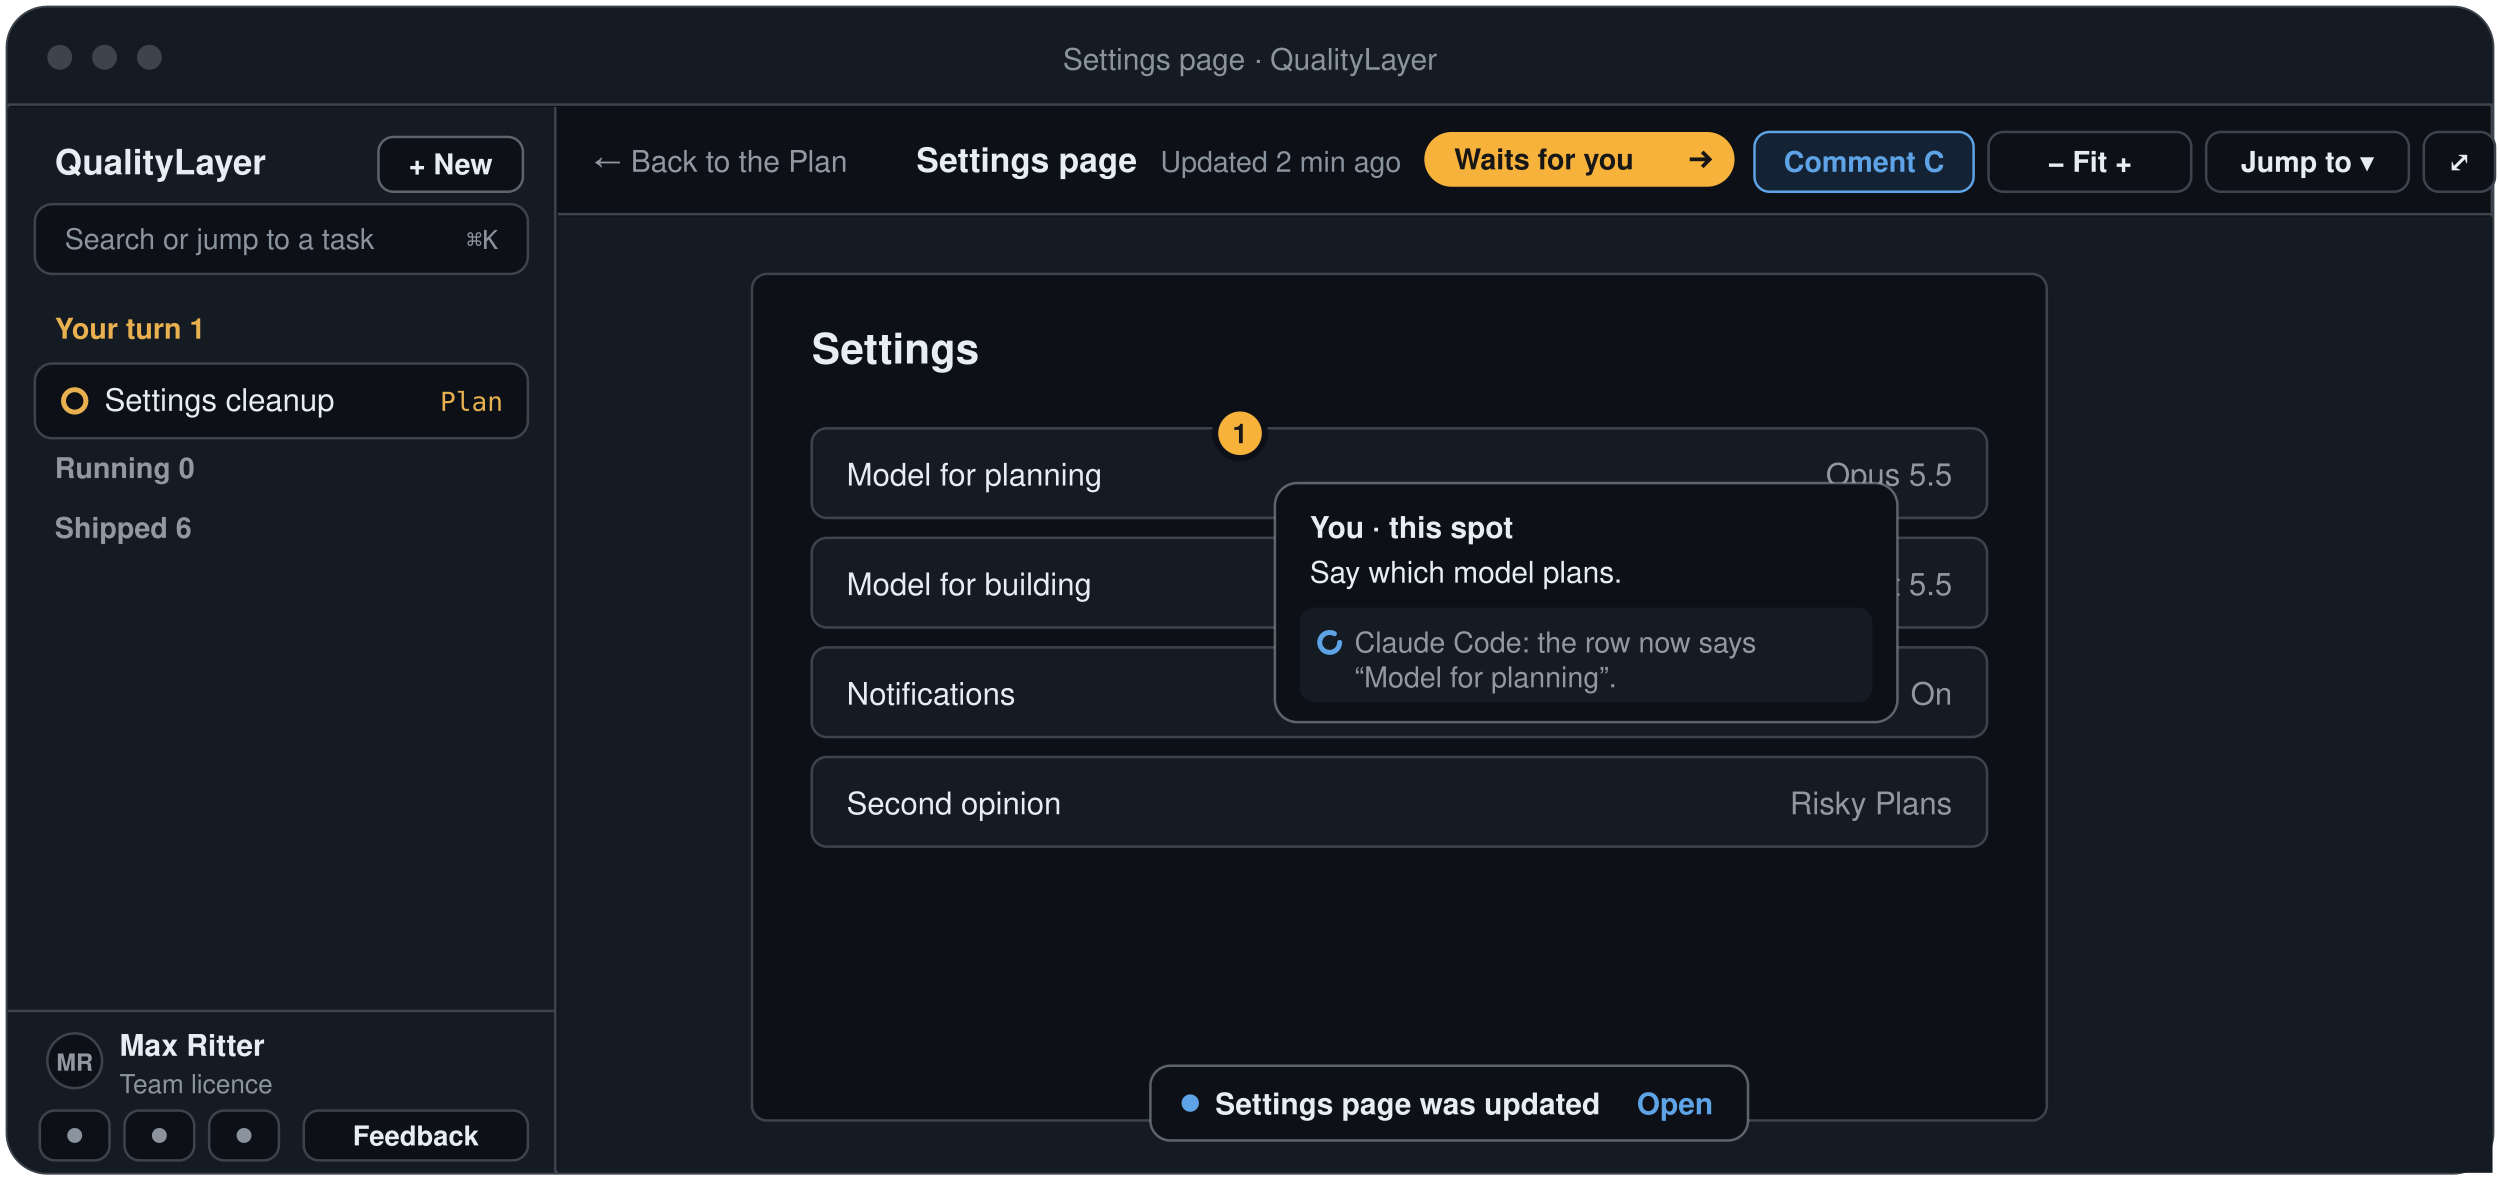
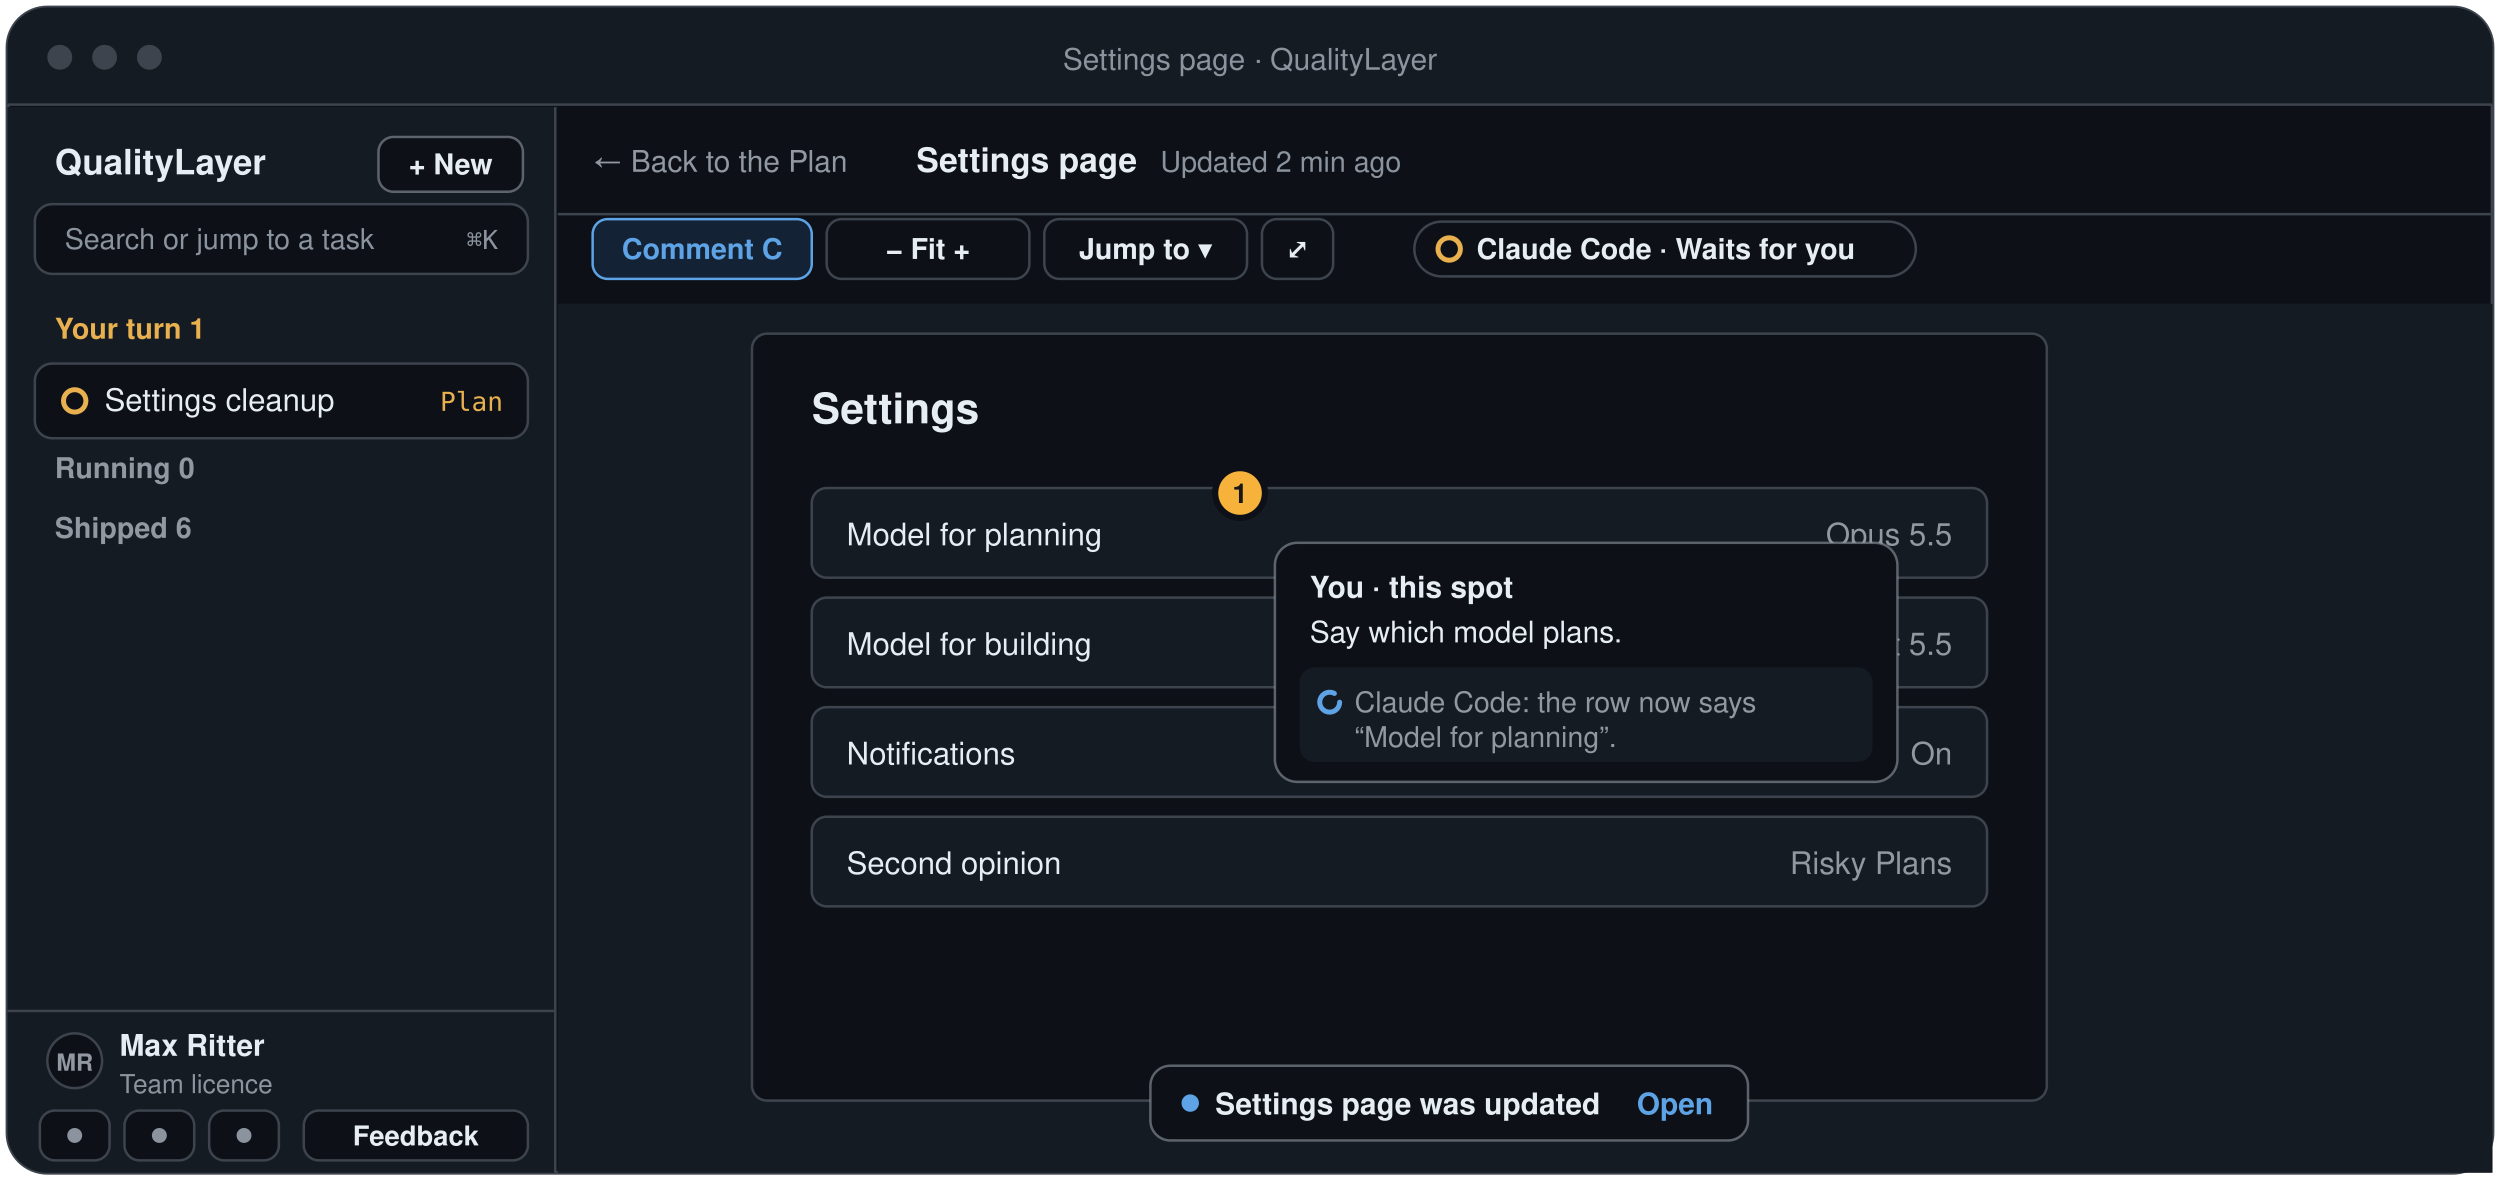
- <svg xmlns="http://www.w3.org/2000/svg" style="background:#0d1117" width="1004" height="474" viewBox="-2 -2 1004 474" role="img" aria-label="A design open full size: one thin bar with Back to the Plan, its name, when it was updated, the status pill, Comment, zoom, Jump to and full screen; a comment pinned to a spot with the agent’s answer; and a quiet notice when the page was updated">
+ <svg xmlns="http://www.w3.org/2000/svg" style="background:#0d1117" width="1004" height="474" viewBox="-2 -2 1004 474" role="img" aria-label="A design in the viewer: Back to the Plan, its name and update time, named agent status, Comment, zoom, Jump to and full screen. A pinned comment keeps the agent’s answer beside the spot; a quiet notice reports an update">
  <rect x="1" y="1" width="998" height="468" rx="16" fill="#0d1117" stroke="#3d444d" stroke-width="1.5" />
  <path d="M1 17 a16 16 0 0 1 16 -16 H983 a16 16 0 0 1 16 16 V40 H1 Z" fill="#151b23" />
  <line x1="1" y1="40" x2="999" y2="40" stroke="#3d444d" />
  <circle cx="22" cy="21" r="5" fill="#3d444d" />
  <circle cx="40" cy="21" r="5" fill="#3d444d" />
  <circle cx="58" cy="21" r="5" fill="#3d444d" />
  <text x="500.0" y="26" font-family="-apple-system, BlinkMacSystemFont, 'Segoe UI', 'Helvetica Neue', Helvetica, Arial, sans-serif" font-size="12" font-weight="500" fill="#8b949e" text-anchor="middle">Settings page · QualityLayer</text>
  <path d="M1 41 H221 V469 H17 a16 16 0 0 1 -16 -16 Z" fill="#151b23" />
  <line x1="221" y1="41" x2="221" y2="469" stroke="#3d444d" />
  <text x="20" y="68" font-family="-apple-system, BlinkMacSystemFont, 'Segoe UI', 'Helvetica Neue', Helvetica, Arial, sans-serif" font-size="14" font-weight="700" fill="#e6edf3" text-anchor="start">QualityLayer</text>
  <rect x="150" y="53" width="58" height="22" rx="6" fill="#0d1117" stroke="#9198a1" stroke-opacity="0.6" />
  <text x="179" y="68" font-family="-apple-system, BlinkMacSystemFont, 'Segoe UI', 'Helvetica Neue', Helvetica, Arial, sans-serif" font-size="11.5" font-weight="600" fill="#e6edf3" text-anchor="middle">+ New</text>
  <rect x="12" y="80" width="198" height="28" rx="7" fill="#0d1117" stroke="#3d444d" />
  <text x="24" y="98" font-family="-apple-system, BlinkMacSystemFont, 'Segoe UI', 'Helvetica Neue', Helvetica, Arial, sans-serif" font-size="11.5" font-weight="400" fill="#8b949e" text-anchor="start">Search or jump to a task</text>
  <text x="198" y="98" font-family="ui-monospace, SFMono-Regular, Menlo, Consolas, monospace" font-size="10.5" font-weight="500" fill="#8b949e" text-anchor="end">⌘K</text>
  <text x="20" y="134" font-family="-apple-system, BlinkMacSystemFont, 'Segoe UI', 'Helvetica Neue', Helvetica, Arial, sans-serif" font-size="11.5" font-weight="650" fill="#e8b04f" text-anchor="start">Your turn  1</text>
  <rect x="12" y="144" width="198" height="30" rx="7" fill="#0d1117" stroke="#3d444d" />
  <circle cx="28" cy="159" r="4.5" fill="none" stroke="#e8b04f" stroke-width="2" />
  <text x="40" y="163" font-family="-apple-system, BlinkMacSystemFont, 'Segoe UI', 'Helvetica Neue', Helvetica, Arial, sans-serif" font-size="12.5" font-weight="500" fill="#e6edf3" text-anchor="start">Settings cleanup</text>
  <text x="200" y="163" font-family="ui-monospace, SFMono-Regular, Menlo, Consolas, monospace" font-size="10.5" font-weight="500" fill="#e8b04f" text-anchor="end">Plan</text>
  <text x="20" y="190" font-family="-apple-system, BlinkMacSystemFont, 'Segoe UI', 'Helvetica Neue', Helvetica, Arial, sans-serif" font-size="11.5" font-weight="650" fill="#9198a1" text-anchor="start">Running  0</text>
  <text x="20" y="214" font-family="-apple-system, BlinkMacSystemFont, 'Segoe UI', 'Helvetica Neue', Helvetica, Arial, sans-serif" font-size="11.5" font-weight="650" fill="#9198a1" text-anchor="start">Shipped  6</text>
  <line x1="1" y1="404" x2="221" y2="404" stroke="#3d444d" />
  <circle cx="28" cy="424" r="11" fill="#0d1117" stroke="#3d444d" />
  <text x="28" y="428" font-family="-apple-system, BlinkMacSystemFont, 'Segoe UI', 'Helvetica Neue', Helvetica, Arial, sans-serif" font-size="9.5" font-weight="650" fill="#9198a1" text-anchor="middle">MR</text>
  <text x="46" y="422" font-family="-apple-system, BlinkMacSystemFont, 'Segoe UI', 'Helvetica Neue', Helvetica, Arial, sans-serif" font-size="12" font-weight="600" fill="#e6edf3" text-anchor="start">Max Ritter</text>
  <text x="46" y="437" font-family="-apple-system, BlinkMacSystemFont, 'Segoe UI', 'Helvetica Neue', Helvetica, Arial, sans-serif" font-size="10.5" font-weight="400" fill="#8b949e" text-anchor="start">Team licence</text>
  <rect x="14" y="444" width="28" height="20" rx="6" fill="#0d1117" stroke="#3d444d" />
  <circle cx="28" cy="454" r="3" fill="#8b949e" />
  <rect x="48" y="444" width="28" height="20" rx="6" fill="#0d1117" stroke="#3d444d" />
  <circle cx="62" cy="454" r="3" fill="#8b949e" />
  <rect x="82" y="444" width="28" height="20" rx="6" fill="#0d1117" stroke="#3d444d" />
  <circle cx="96" cy="454" r="3" fill="#8b949e" />
  <rect x="120" y="444" width="90" height="20" rx="6" fill="#0d1117" stroke="#3d444d" />
  <text x="165" y="458" font-family="-apple-system, BlinkMacSystemFont, 'Segoe UI', 'Helvetica Neue', Helvetica, Arial, sans-serif" font-size="11" font-weight="600" fill="#e6edf3" text-anchor="middle">Feedback</text>
  <line x1="222" y1="84" x2="999" y2="84" stroke="#3d444d" />
  <text x="236" y="67" font-family="-apple-system, BlinkMacSystemFont, 'Segoe UI', 'Helvetica Neue', Helvetica, Arial, sans-serif" font-size="12" font-weight="500" fill="#9198a1" text-anchor="start">← Back to the Plan</text>
  <text x="366" y="67" font-family="-apple-system, BlinkMacSystemFont, 'Segoe UI', 'Helvetica Neue', Helvetica, Arial, sans-serif" font-size="13.5" font-weight="650" fill="#e6edf3" text-anchor="start">Settings page</text>
  <text x="464" y="67" font-family="-apple-system, BlinkMacSystemFont, 'Segoe UI', 'Helvetica Neue', Helvetica, Arial, sans-serif" font-size="11.5" font-weight="400" fill="#8b949e" text-anchor="start">Updated 2 min ago</text>
-   <rect x="570" y="51" width="124.6" height="22" rx="11" fill="#f7b23b" />
-   <text x="582" y="66" font-family="-apple-system, BlinkMacSystemFont, 'Segoe UI', 'Helvetica Neue', Helvetica, Arial, sans-serif" font-size="11.5" font-weight="650" fill="#171717" text-anchor="start">Waits for you</text>
-   <path d="M676.6 62 h8 m-3 -3 l3 3 l-3 3" fill="none" stroke="#171717" stroke-width="1.5" />
-   <rect x="702.6" y="51" width="88.0" height="24" rx="6" fill="#132235" stroke="#5da3e5" />
-   <text x="746.6" y="67" font-family="-apple-system, BlinkMacSystemFont, 'Segoe UI', 'Helvetica Neue', Helvetica, Arial, sans-serif" font-size="11.5" font-weight="600" fill="#5da3e5" text-anchor="middle">Comment  C</text>
-   <rect x="796.6" y="51" width="81.4" height="24" rx="6" fill="#0d1117" stroke="#3d444d" />
-   <text x="837.3" y="67" font-family="-apple-system, BlinkMacSystemFont, 'Segoe UI', 'Helvetica Neue', Helvetica, Arial, sans-serif" font-size="11.5" font-weight="600" fill="#e6edf3" text-anchor="middle">−  Fit  +</text>
-   <rect x="884.0" y="51" width="81.4" height="24" rx="6" fill="#0d1117" stroke="#3d444d" />
-   <text x="924.7" y="67" font-family="-apple-system, BlinkMacSystemFont, 'Segoe UI', 'Helvetica Neue', Helvetica, Arial, sans-serif" font-size="11.5" font-weight="600" fill="#e6edf3" text-anchor="middle">Jump to ▾</text>
-   <rect x="971.4" y="51" width="28.6" height="24" rx="6" fill="#0d1117" stroke="#3d444d" />
-   <text x="985.7" y="67" font-family="-apple-system, BlinkMacSystemFont, 'Segoe UI', 'Helvetica Neue', Helvetica, Arial, sans-serif" font-size="11.5" font-weight="600" fill="#e6edf3" text-anchor="middle">⤢</text>
-   <rect x="222" y="85" width="777" height="384" fill="#151b23" />
-   <rect x="300" y="108" width="520" height="340" rx="6" fill="#0d1117" stroke="#3d444d" />
-   <text x="324" y="144" font-family="-apple-system, BlinkMacSystemFont, 'Segoe UI', 'Helvetica Neue', Helvetica, Arial, sans-serif" font-size="17" font-weight="650" fill="#e6edf3" text-anchor="start">Settings</text>
-   <rect x="324" y="170" width="472" height="36" rx="6" fill="#151b23" stroke="#3d444d" />
-   <text x="338" y="193" font-family="-apple-system, BlinkMacSystemFont, 'Segoe UI', 'Helvetica Neue', Helvetica, Arial, sans-serif" font-size="12.5" font-weight="500" fill="#e6edf3" text-anchor="start">Model for planning</text>
-   <text x="782" y="193" font-family="-apple-system, BlinkMacSystemFont, 'Segoe UI', 'Helvetica Neue', Helvetica, Arial, sans-serif" font-size="12.5" font-weight="500" fill="#9198a1" text-anchor="end">Opus 5.5</text>
-   <rect x="324" y="214" width="472" height="36" rx="6" fill="#151b23" stroke="#3d444d" />
-   <text x="338" y="237" font-family="-apple-system, BlinkMacSystemFont, 'Segoe UI', 'Helvetica Neue', Helvetica, Arial, sans-serif" font-size="12.5" font-weight="500" fill="#e6edf3" text-anchor="start">Model for building</text>
-   <text x="782" y="237" font-family="-apple-system, BlinkMacSystemFont, 'Segoe UI', 'Helvetica Neue', Helvetica, Arial, sans-serif" font-size="12.5" font-weight="500" fill="#9198a1" text-anchor="end">Sonnet 5.5</text>
-   <rect x="324" y="258" width="472" height="36" rx="6" fill="#151b23" stroke="#3d444d" />
-   <text x="338" y="281" font-family="-apple-system, BlinkMacSystemFont, 'Segoe UI', 'Helvetica Neue', Helvetica, Arial, sans-serif" font-size="12.5" font-weight="500" fill="#e6edf3" text-anchor="start">Notifications</text>
-   <text x="782" y="281" font-family="-apple-system, BlinkMacSystemFont, 'Segoe UI', 'Helvetica Neue', Helvetica, Arial, sans-serif" font-size="12.5" font-weight="500" fill="#9198a1" text-anchor="end">On</text>
-   <rect x="324" y="302" width="472" height="36" rx="6" fill="#151b23" stroke="#3d444d" />
-   <text x="338" y="325" font-family="-apple-system, BlinkMacSystemFont, 'Segoe UI', 'Helvetica Neue', Helvetica, Arial, sans-serif" font-size="12.5" font-weight="500" fill="#e6edf3" text-anchor="start">Second opinion</text>
-   <text x="782" y="325" font-family="-apple-system, BlinkMacSystemFont, 'Segoe UI', 'Helvetica Neue', Helvetica, Arial, sans-serif" font-size="12.5" font-weight="500" fill="#9198a1" text-anchor="end">Risky Plans</text>
-   <circle cx="496" cy="172" r="10" fill="#f7b23b" stroke="#0d1117" stroke-width="2.5" />
-   <text x="496" y="176" font-family="-apple-system, BlinkMacSystemFont, 'Segoe UI', 'Helvetica Neue', Helvetica, Arial, sans-serif" font-size="11" font-weight="700" fill="#171717" text-anchor="middle">1</text>
-   <rect x="510" y="192" width="250" height="96" rx="9" fill="#0d1117" stroke="#9198a1" stroke-opacity="0.6" />
-   <text x="524" y="214" font-family="-apple-system, BlinkMacSystemFont, 'Segoe UI', 'Helvetica Neue', Helvetica, Arial, sans-serif" font-size="12" font-weight="650" fill="#e6edf3" text-anchor="start">You · this spot</text>
-   <text x="524" y="232" font-family="-apple-system, BlinkMacSystemFont, 'Segoe UI', 'Helvetica Neue', Helvetica, Arial, sans-serif" font-size="12" font-weight="400" fill="#e6edf3" text-anchor="start">Say which model plans.</text>
-   <rect x="520" y="242" width="230" height="38" rx="6" fill="#151b23" />
-   <circle cx="532" cy="256" r="4" fill="none" stroke="#5da3e5" stroke-width="2" stroke-dasharray="20.8 4.8" stroke-linecap="round" />
-   <text x="542" y="260" font-family="-apple-system, BlinkMacSystemFont, 'Segoe UI', 'Helvetica Neue', Helvetica, Arial, sans-serif" font-size="11.5" font-weight="400" fill="#9198a1" text-anchor="start">Claude Code: the row now says</text>
-   <text x="542" y="274" font-family="-apple-system, BlinkMacSystemFont, 'Segoe UI', 'Helvetica Neue', Helvetica, Arial, sans-serif" font-size="11.5" font-weight="400" fill="#9198a1" text-anchor="start">“Model for planning”.</text>
+   <rect x="566" y="87" width="201.4" height="22" rx="11" fill="#0d1117" stroke="#3d444d" />
+   <circle cx="580" cy="98" r="4.5" fill="none" stroke="#e8b04f" stroke-width="2" />
+   <text x="591" y="102" font-family="-apple-system, BlinkMacSystemFont, 'Segoe UI', 'Helvetica Neue', Helvetica, Arial, sans-serif" font-size="11.5" font-weight="600" fill="#e6edf3" text-anchor="start">Claude Code · Waits for you</text>
+   <rect x="236" y="86" width="88.0" height="24" rx="6" fill="#132235" stroke="#5da3e5" />
+   <text x="280.0" y="102" font-family="-apple-system, BlinkMacSystemFont, 'Segoe UI', 'Helvetica Neue', Helvetica, Arial, sans-serif" font-size="11.5" font-weight="600" fill="#5da3e5" text-anchor="middle">Comment  C</text>
+   <rect x="330.0" y="86" width="81.4" height="24" rx="6" fill="#0d1117" stroke="#3d444d" />
+   <text x="370.7" y="102" font-family="-apple-system, BlinkMacSystemFont, 'Segoe UI', 'Helvetica Neue', Helvetica, Arial, sans-serif" font-size="11.5" font-weight="600" fill="#e6edf3" text-anchor="middle">−  Fit  +</text>
+   <rect x="417.4" y="86" width="81.4" height="24" rx="6" fill="#0d1117" stroke="#3d444d" />
+   <text x="458.1" y="102" font-family="-apple-system, BlinkMacSystemFont, 'Segoe UI', 'Helvetica Neue', Helvetica, Arial, sans-serif" font-size="11.5" font-weight="600" fill="#e6edf3" text-anchor="middle">Jump to ▾</text>
+   <rect x="504.8" y="86" width="28.6" height="24" rx="6" fill="#0d1117" stroke="#3d444d" />
+   <text x="519.1" y="102" font-family="-apple-system, BlinkMacSystemFont, 'Segoe UI', 'Helvetica Neue', Helvetica, Arial, sans-serif" font-size="11.5" font-weight="600" fill="#e6edf3" text-anchor="middle">⤢</text>
+   <rect x="222" y="120" width="777" height="349" fill="#151b23" />
+   <rect x="300" y="132" width="520" height="308" rx="6" fill="#0d1117" stroke="#3d444d" />
+   <text x="324" y="168" font-family="-apple-system, BlinkMacSystemFont, 'Segoe UI', 'Helvetica Neue', Helvetica, Arial, sans-serif" font-size="17" font-weight="650" fill="#e6edf3" text-anchor="start">Settings</text>
+   <rect x="324" y="194" width="472" height="36" rx="6" fill="#151b23" stroke="#3d444d" />
+   <text x="338" y="217" font-family="-apple-system, BlinkMacSystemFont, 'Segoe UI', 'Helvetica Neue', Helvetica, Arial, sans-serif" font-size="12.5" font-weight="500" fill="#e6edf3" text-anchor="start">Model for planning</text>
+   <text x="782" y="217" font-family="-apple-system, BlinkMacSystemFont, 'Segoe UI', 'Helvetica Neue', Helvetica, Arial, sans-serif" font-size="12.5" font-weight="500" fill="#9198a1" text-anchor="end">Opus 5.5</text>
+   <rect x="324" y="238" width="472" height="36" rx="6" fill="#151b23" stroke="#3d444d" />
+   <text x="338" y="261" font-family="-apple-system, BlinkMacSystemFont, 'Segoe UI', 'Helvetica Neue', Helvetica, Arial, sans-serif" font-size="12.5" font-weight="500" fill="#e6edf3" text-anchor="start">Model for building</text>
+   <text x="782" y="261" font-family="-apple-system, BlinkMacSystemFont, 'Segoe UI', 'Helvetica Neue', Helvetica, Arial, sans-serif" font-size="12.5" font-weight="500" fill="#9198a1" text-anchor="end">Sonnet 5.5</text>
+   <rect x="324" y="282" width="472" height="36" rx="6" fill="#151b23" stroke="#3d444d" />
+   <text x="338" y="305" font-family="-apple-system, BlinkMacSystemFont, 'Segoe UI', 'Helvetica Neue', Helvetica, Arial, sans-serif" font-size="12.5" font-weight="500" fill="#e6edf3" text-anchor="start">Notifications</text>
+   <text x="782" y="305" font-family="-apple-system, BlinkMacSystemFont, 'Segoe UI', 'Helvetica Neue', Helvetica, Arial, sans-serif" font-size="12.5" font-weight="500" fill="#9198a1" text-anchor="end">On</text>
+   <rect x="324" y="326" width="472" height="36" rx="6" fill="#151b23" stroke="#3d444d" />
+   <text x="338" y="349" font-family="-apple-system, BlinkMacSystemFont, 'Segoe UI', 'Helvetica Neue', Helvetica, Arial, sans-serif" font-size="12.5" font-weight="500" fill="#e6edf3" text-anchor="start">Second opinion</text>
+   <text x="782" y="349" font-family="-apple-system, BlinkMacSystemFont, 'Segoe UI', 'Helvetica Neue', Helvetica, Arial, sans-serif" font-size="12.5" font-weight="500" fill="#9198a1" text-anchor="end">Risky Plans</text>
+   <circle cx="496" cy="196" r="10" fill="#f7b23b" stroke="#0d1117" stroke-width="2.5" />
+   <text x="496" y="200" font-family="-apple-system, BlinkMacSystemFont, 'Segoe UI', 'Helvetica Neue', Helvetica, Arial, sans-serif" font-size="11" font-weight="700" fill="#171717" text-anchor="middle">1</text>
+   <rect x="510" y="216" width="250" height="96" rx="9" fill="#0d1117" stroke="#9198a1" stroke-opacity="0.6" />
+   <text x="524" y="238" font-family="-apple-system, BlinkMacSystemFont, 'Segoe UI', 'Helvetica Neue', Helvetica, Arial, sans-serif" font-size="12" font-weight="650" fill="#e6edf3" text-anchor="start">You · this spot</text>
+   <text x="524" y="256" font-family="-apple-system, BlinkMacSystemFont, 'Segoe UI', 'Helvetica Neue', Helvetica, Arial, sans-serif" font-size="12" font-weight="400" fill="#e6edf3" text-anchor="start">Say which model plans.</text>
+   <rect x="520" y="266" width="230" height="38" rx="6" fill="#151b23" />
+   <circle cx="532" cy="280" r="4" fill="none" stroke="#5da3e5" stroke-width="2" stroke-dasharray="20.8 4.8" stroke-linecap="round" />
+   <text x="542" y="284" font-family="-apple-system, BlinkMacSystemFont, 'Segoe UI', 'Helvetica Neue', Helvetica, Arial, sans-serif" font-size="11.5" font-weight="400" fill="#9198a1" text-anchor="start">Claude Code: the row now says</text>
+   <text x="542" y="298" font-family="-apple-system, BlinkMacSystemFont, 'Segoe UI', 'Helvetica Neue', Helvetica, Arial, sans-serif" font-size="11.5" font-weight="400" fill="#9198a1" text-anchor="start">“Model for planning”.</text>
  <rect x="460.0" y="426" width="240" height="30" rx="8" fill="#0d1117" stroke="#9198a1" stroke-opacity="0.6" />
  <circle cx="476.0" cy="441" r="3.5" fill="#5da3e5" />
  <text x="486.0" y="445.5" font-family="-apple-system, BlinkMacSystemFont, 'Segoe UI', 'Helvetica Neue', Helvetica, Arial, sans-serif" font-size="12" font-weight="600" fill="#e6edf3" text-anchor="start">Settings page was updated</text>
  <text x="686.0" y="445.5" font-family="-apple-system, BlinkMacSystemFont, 'Segoe UI', 'Helvetica Neue', Helvetica, Arial, sans-serif" font-size="12" font-weight="600" fill="#5da3e5" text-anchor="end">Open</text>
</svg>
